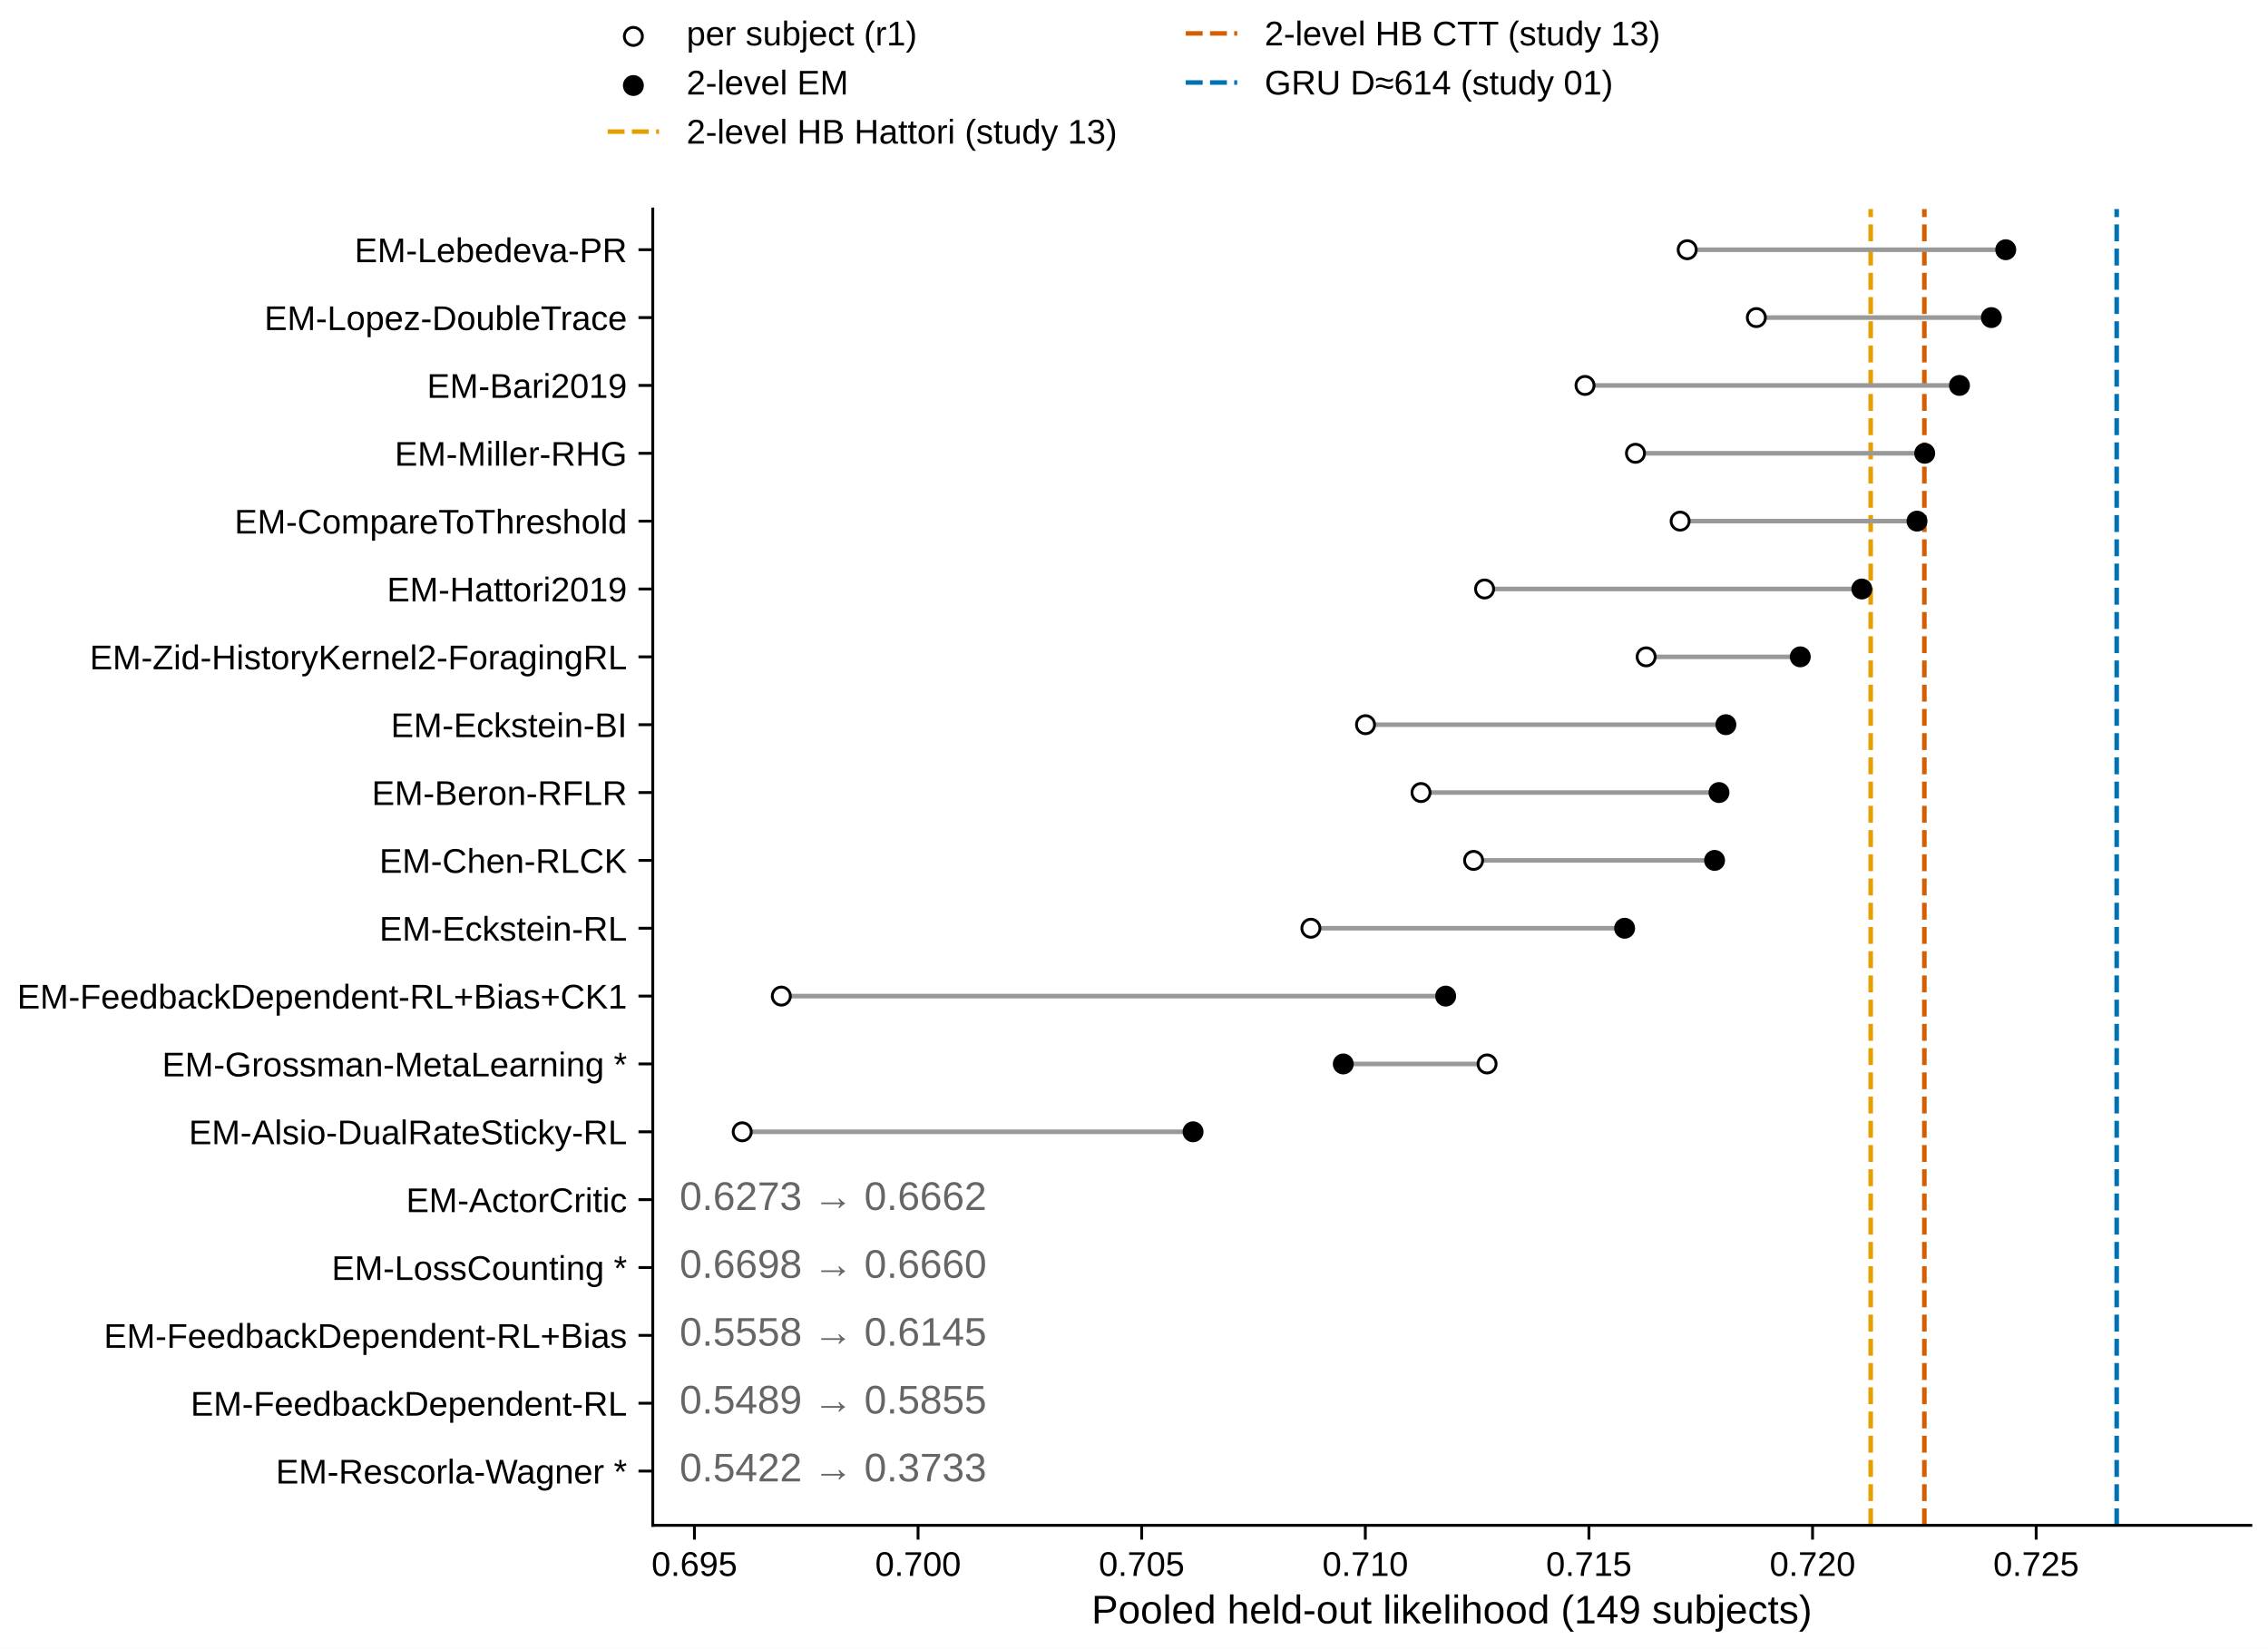
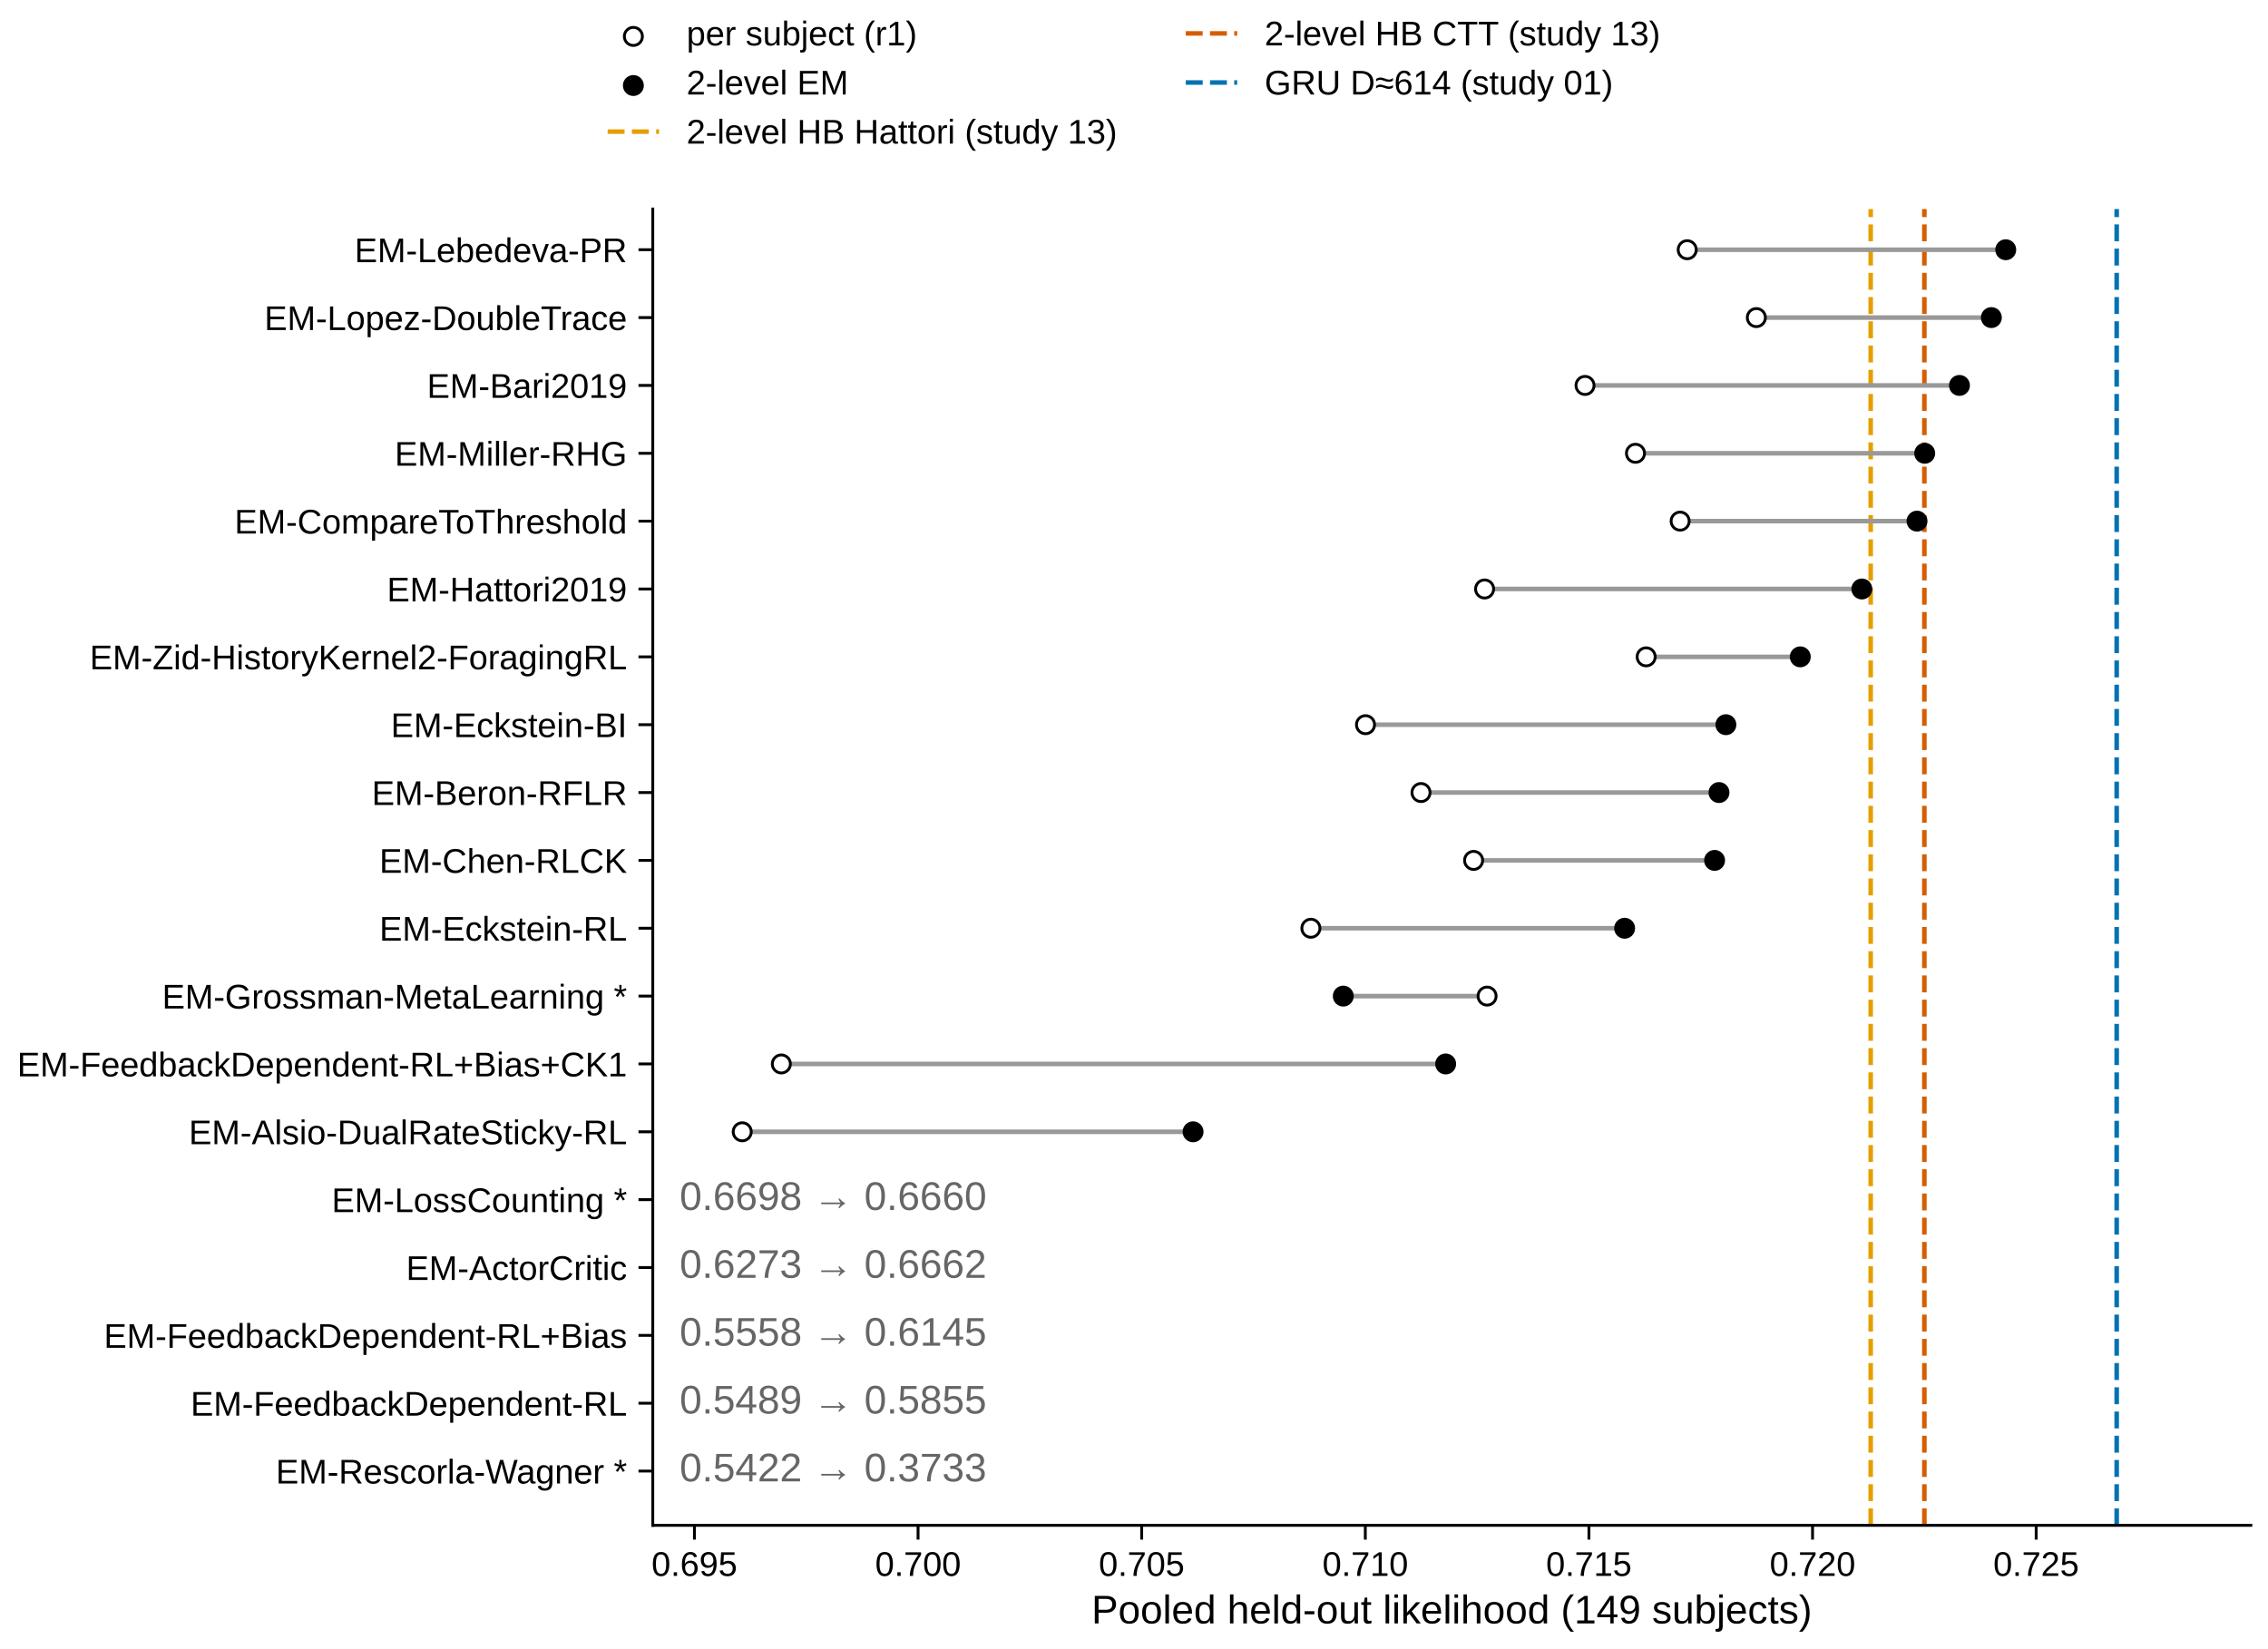
<svg xmlns="http://www.w3.org/2000/svg" xmlns:xlink="http://www.w3.org/1999/xlink" width="396.85pt" height="288.567pt" viewBox="0 0 396.85 288.567" version="1.1">
  <defs>
    <style type="text/css">*{stroke-linejoin: round; stroke-linecap: butt}</style>
  </defs>
  <g id="figure_1">
    <g id="patch_1">
      <path d="M 0 288.567  L 396.85 288.567  L 396.85 0  L 0 0  z " style="fill: #ffffff" />
    </g>
    <g id="axes_1">
      <g id="patch_2">
        <path d="M 114.221 266.948  L 393.85 266.948  L 393.85 36.58  L 114.221 36.58  z " style="fill: #ffffff" />
      </g>
      <g id="line2d_1">
        <path d="M 327.331 266.948  L 327.331 36.58  " clip-path="url(#pce76ef8f89)" style="fill: none; stroke-dasharray: 2.96,1.28; stroke-dashoffset: 0; stroke: #e69f00; stroke-width: 0.8" />
      </g>
      <g id="line2d_2">
        <path d="M 336.722 266.948  L 336.722 36.58  " clip-path="url(#pce76ef8f89)" style="fill: none; stroke-dasharray: 2.96,1.28; stroke-dashoffset: 0; stroke: #d55e00; stroke-width: 0.8" />
      </g>
      <g id="line2d_3">
        <path d="M 370.373 266.948  L 370.373 36.58  " clip-path="url(#pce76ef8f89)" style="fill: none; stroke-dasharray: 2.96,1.28; stroke-dashoffset: 0; stroke: #0072b2; stroke-width: 0.8" />
      </g>
      <g id="line2d_4">
        <path d="M 129.873 198.075  L 208.762 198.075  " clip-path="url(#pce76ef8f89)" style="fill: none; stroke: #999999; stroke-width: 0.8; stroke-linecap: square" />
      </g>
      <g id="line2d_5">
-         <path d="M 260.207 186.201  L 235.044 186.201  " clip-path="url(#pce76ef8f89)" style="fill: none; stroke: #999999; stroke-width: 0.8; stroke-linecap: square" />
+         <path d="M 136.716 186.201  L 252.96 186.201  " clip-path="url(#pce76ef8f89)" style="fill: none; stroke: #999999; stroke-width: 0.8; stroke-linecap: square" />
      </g>
      <g id="line2d_6">
-         <path d="M 136.716 174.326  L 252.96 174.326  " clip-path="url(#pce76ef8f89)" style="fill: none; stroke: #999999; stroke-width: 0.8; stroke-linecap: square" />
+         <path d="M 260.207 174.326  L 235.044 174.326  " clip-path="url(#pce76ef8f89)" style="fill: none; stroke: #999999; stroke-width: 0.8; stroke-linecap: square" />
      </g>
      <g id="line2d_7">
        <path d="M 229.377 162.451  L 284.273 162.451  " clip-path="url(#pce76ef8f89)" style="fill: none; stroke: #999999; stroke-width: 0.8; stroke-linecap: square" />
      </g>
      <g id="line2d_8">
        <path d="M 257.848 150.577  L 300.015 150.577  " clip-path="url(#pce76ef8f89)" style="fill: none; stroke: #999999; stroke-width: 0.8; stroke-linecap: square" />
      </g>
      <g id="line2d_9">
        <path d="M 248.646 138.702  L 300.786 138.702  " clip-path="url(#pce76ef8f89)" style="fill: none; stroke: #999999; stroke-width: 0.8; stroke-linecap: square" />
      </g>
      <g id="line2d_10">
        <path d="M 238.934 126.827  L 301.992 126.827  " clip-path="url(#pce76ef8f89)" style="fill: none; stroke: #999999; stroke-width: 0.8; stroke-linecap: square" />
      </g>
      <g id="line2d_11">
        <path d="M 288.042 114.953  L 315.01 114.953  " clip-path="url(#pce76ef8f89)" style="fill: none; stroke: #999999; stroke-width: 0.8; stroke-linecap: square" />
      </g>
      <g id="line2d_12">
        <path d="M 259.771 103.078  L 325.783 103.078  " clip-path="url(#pce76ef8f89)" style="fill: none; stroke: #999999; stroke-width: 0.8; stroke-linecap: square" />
      </g>
      <g id="line2d_13">
        <path d="M 293.989 91.203  L 335.435 91.203  " clip-path="url(#pce76ef8f89)" style="fill: none; stroke: #999999; stroke-width: 0.8; stroke-linecap: square" />
      </g>
      <g id="line2d_14">
        <path d="M 286.172 79.329  L 336.783 79.329  " clip-path="url(#pce76ef8f89)" style="fill: none; stroke: #999999; stroke-width: 0.8; stroke-linecap: square" />
      </g>
      <g id="line2d_15">
        <path d="M 277.344 67.454  L 342.862 67.454  " clip-path="url(#pce76ef8f89)" style="fill: none; stroke: #999999; stroke-width: 0.8; stroke-linecap: square" />
      </g>
      <g id="line2d_16">
        <path d="M 307.321 55.58  L 348.446 55.58  " clip-path="url(#pce76ef8f89)" style="fill: none; stroke: #999999; stroke-width: 0.8; stroke-linecap: square" />
      </g>
      <g id="line2d_17">
        <path d="M 295.224 43.705  L 350.962 43.705  " clip-path="url(#pce76ef8f89)" style="fill: none; stroke: #999999; stroke-width: 0.8; stroke-linecap: square" />
      </g>
      <g id="matplotlib.axis_1">
        <g id="xtick_1">
          <g id="line2d_18">
            <defs>
              <path id="md31456fca1" d="M 0 0  L 0 2.5  " style="stroke: #000000; stroke-width: 0.5" />
            </defs>
            <g>
              <use xlink:href="#md31456fca1" x="121.511" y="266.948" style="stroke: #000000; stroke-width: 0.5" />
            </g>
          </g>
          <g id="text_1">
            <text style="font-size: 6px; font-family: 'Arial', 'Liberation Sans', 'Helvetica', sans-serif; text-anchor: middle" x="121.511" y="275.796" transform="rotate(-0 121.511 275.7964)">0.695</text>
          </g>
        </g>
        <g id="xtick_2">
          <g id="line2d_19">
            <g>
              <use xlink:href="#md31456fca1" x="160.64" y="266.948" style="stroke: #000000; stroke-width: 0.5" />
            </g>
          </g>
          <g id="text_2">
            <text style="font-size: 6px; font-family: 'Arial', 'Liberation Sans', 'Helvetica', sans-serif; text-anchor: middle" x="160.64" y="275.796" transform="rotate(-0 160.6402 275.7964)">0.700</text>
          </g>
        </g>
        <g id="xtick_3">
          <g id="line2d_20">
            <g>
              <use xlink:href="#md31456fca1" x="199.769" y="266.948" style="stroke: #000000; stroke-width: 0.5" />
            </g>
          </g>
          <g id="text_3">
            <text style="font-size: 6px; font-family: 'Arial', 'Liberation Sans', 'Helvetica', sans-serif; text-anchor: middle" x="199.769" y="275.796" transform="rotate(-0 199.7694 275.7964)">0.705</text>
          </g>
        </g>
        <g id="xtick_4">
          <g id="line2d_21">
            <g>
              <use xlink:href="#md31456fca1" x="238.899" y="266.948" style="stroke: #000000; stroke-width: 0.5" />
            </g>
          </g>
          <g id="text_4">
            <text style="font-size: 6px; font-family: 'Arial', 'Liberation Sans', 'Helvetica', sans-serif; text-anchor: middle" x="238.899" y="275.796" transform="rotate(-0 238.8986 275.7964)">0.710</text>
          </g>
        </g>
        <g id="xtick_5">
          <g id="line2d_22">
            <g>
              <use xlink:href="#md31456fca1" x="278.028" y="266.948" style="stroke: #000000; stroke-width: 0.5" />
            </g>
          </g>
          <g id="text_5">
            <text style="font-size: 6px; font-family: 'Arial', 'Liberation Sans', 'Helvetica', sans-serif; text-anchor: middle" x="278.028" y="275.796" transform="rotate(-0 278.0278 275.7964)">0.715</text>
          </g>
        </g>
        <g id="xtick_6">
          <g id="line2d_23">
            <g>
              <use xlink:href="#md31456fca1" x="317.157" y="266.948" style="stroke: #000000; stroke-width: 0.5" />
            </g>
          </g>
          <g id="text_6">
            <text style="font-size: 6px; font-family: 'Arial', 'Liberation Sans', 'Helvetica', sans-serif; text-anchor: middle" x="317.157" y="275.796" transform="rotate(-0 317.1569 275.7964)">0.720</text>
          </g>
        </g>
        <g id="xtick_7">
          <g id="line2d_24">
            <g>
              <use xlink:href="#md31456fca1" x="356.286" y="266.948" style="stroke: #000000; stroke-width: 0.5" />
            </g>
          </g>
          <g id="text_7">
            <text style="font-size: 6px; font-family: 'Arial', 'Liberation Sans', 'Helvetica', sans-serif; text-anchor: middle" x="356.286" y="275.796" transform="rotate(-0 356.2861 275.7964)">0.725</text>
          </g>
        </g>
        <g id="text_8">
          <text style="font-size: 7px; font-family: 'Arial', 'Liberation Sans', 'Helvetica', sans-serif; text-anchor: middle" x="254.036" y="284.114" transform="rotate(-0 254.0358 284.1142)">Pooled held-out likelihood (149 subjects)</text>
        </g>
      </g>
      <g id="matplotlib.axis_2">
        <g id="ytick_1">
          <g id="line2d_25">
            <defs>
              <path id="md49a575f19" d="M 0 0  L -2.5 0  " style="stroke: #000000; stroke-width: 0.5" />
            </defs>
            <g>
              <use xlink:href="#md49a575f19" x="114.221" y="257.449" style="stroke: #000000; stroke-width: 0.5" />
            </g>
          </g>
          <g id="text_9">
            <text style="font-size: 6px; font-family: 'Arial', 'Liberation Sans', 'Helvetica', sans-serif; text-anchor: end" x="109.721" y="259.623" transform="rotate(-0 109.7215 259.6226)">EM-Rescorla-Wagner *</text>
          </g>
        </g>
        <g id="ytick_2">
          <g id="line2d_26">
            <g>
              <use xlink:href="#md49a575f19" x="114.221" y="245.574" style="stroke: #000000; stroke-width: 0.5" />
            </g>
          </g>
          <g id="text_10">
            <text style="font-size: 6px; font-family: 'Arial', 'Liberation Sans', 'Helvetica', sans-serif; text-anchor: end" x="109.721" y="247.748" transform="rotate(-0 109.7215 247.7479)">EM-FeedbackDependent-RL</text>
          </g>
        </g>
        <g id="ytick_3">
          <g id="line2d_27">
            <g>
              <use xlink:href="#md49a575f19" x="114.221" y="233.699" style="stroke: #000000; stroke-width: 0.5" />
            </g>
          </g>
          <g id="text_11">
            <text style="font-size: 6px; font-family: 'Arial', 'Liberation Sans', 'Helvetica', sans-serif; text-anchor: end" x="109.721" y="235.873" transform="rotate(-0 109.7215 235.8733)">EM-FeedbackDependent-RL+Bias</text>
          </g>
        </g>
        <g id="ytick_4">
          <g id="line2d_28">
            <g>
              <use xlink:href="#md49a575f19" x="114.221" y="221.825" style="stroke: #000000; stroke-width: 0.5" />
            </g>
          </g>
          <g id="text_12">
-             <text style="font-size: 6px; font-family: 'Arial', 'Liberation Sans', 'Helvetica', sans-serif; text-anchor: end" x="109.721" y="223.999" transform="rotate(-0 109.7215 223.9987)">EM-LossCounting *</text>
+             <text style="font-size: 6px; font-family: 'Arial', 'Liberation Sans', 'Helvetica', sans-serif; text-anchor: end" x="109.721" y="223.999" transform="rotate(-0 109.7215 223.9987)">EM-ActorCritic</text>
          </g>
        </g>
        <g id="ytick_5">
          <g id="line2d_29">
            <g>
              <use xlink:href="#md49a575f19" x="114.221" y="209.95" style="stroke: #000000; stroke-width: 0.5" />
            </g>
          </g>
          <g id="text_13">
-             <text style="font-size: 6px; font-family: 'Arial', 'Liberation Sans', 'Helvetica', sans-serif; text-anchor: end" x="109.721" y="212.124" transform="rotate(-0 109.7215 212.124)">EM-ActorCritic</text>
+             <text style="font-size: 6px; font-family: 'Arial', 'Liberation Sans', 'Helvetica', sans-serif; text-anchor: end" x="109.721" y="212.124" transform="rotate(-0 109.7215 212.124)">EM-LossCounting *</text>
          </g>
        </g>
        <g id="ytick_6">
          <g id="line2d_30">
            <g>
              <use xlink:href="#md49a575f19" x="114.221" y="198.075" style="stroke: #000000; stroke-width: 0.5" />
            </g>
          </g>
          <g id="text_14">
            <text style="font-size: 6px; font-family: 'Arial', 'Liberation Sans', 'Helvetica', sans-serif; text-anchor: end" x="109.721" y="200.249" transform="rotate(-0 109.7215 200.2494)">EM-Alsio-DualRateSticky-RL</text>
          </g>
        </g>
        <g id="ytick_7">
          <g id="line2d_31">
            <g>
              <use xlink:href="#md49a575f19" x="114.221" y="186.201" style="stroke: #000000; stroke-width: 0.5" />
            </g>
          </g>
          <g id="text_15">
-             <text style="font-size: 6px; font-family: 'Arial', 'Liberation Sans', 'Helvetica', sans-serif; text-anchor: end" x="109.721" y="188.375" transform="rotate(-0 109.7215 188.3747)">EM-Grossman-MetaLearning *</text>
+             <text style="font-size: 6px; font-family: 'Arial', 'Liberation Sans', 'Helvetica', sans-serif; text-anchor: end" x="109.721" y="188.375" transform="rotate(-0 109.7215 188.3747)">EM-FeedbackDependent-RL+Bias+CK1</text>
          </g>
        </g>
        <g id="ytick_8">
          <g id="line2d_32">
            <g>
              <use xlink:href="#md49a575f19" x="114.221" y="174.326" style="stroke: #000000; stroke-width: 0.5" />
            </g>
          </g>
          <g id="text_16">
-             <text style="font-size: 6px; font-family: 'Arial', 'Liberation Sans', 'Helvetica', sans-serif; text-anchor: end" x="109.721" y="176.5" transform="rotate(-0 109.7215 176.5001)">EM-FeedbackDependent-RL+Bias+CK1</text>
+             <text style="font-size: 6px; font-family: 'Arial', 'Liberation Sans', 'Helvetica', sans-serif; text-anchor: end" x="109.721" y="176.5" transform="rotate(-0 109.7215 176.5001)">EM-Grossman-MetaLearning *</text>
          </g>
        </g>
        <g id="ytick_9">
          <g id="line2d_33">
            <g>
              <use xlink:href="#md49a575f19" x="114.221" y="162.451" style="stroke: #000000; stroke-width: 0.5" />
            </g>
          </g>
          <g id="text_17">
            <text style="font-size: 6px; font-family: 'Arial', 'Liberation Sans', 'Helvetica', sans-serif; text-anchor: end" x="109.721" y="164.625" transform="rotate(-0 109.7215 164.6254)">EM-Eckstein-RL</text>
          </g>
        </g>
        <g id="ytick_10">
          <g id="line2d_34">
            <g>
              <use xlink:href="#md49a575f19" x="114.221" y="150.577" style="stroke: #000000; stroke-width: 0.5" />
            </g>
          </g>
          <g id="text_18">
            <text style="font-size: 6px; font-family: 'Arial', 'Liberation Sans', 'Helvetica', sans-serif; text-anchor: end" x="109.721" y="152.751" transform="rotate(-0 109.7215 152.7508)">EM-Chen-RLCK</text>
          </g>
        </g>
        <g id="ytick_11">
          <g id="line2d_35">
            <g>
              <use xlink:href="#md49a575f19" x="114.221" y="138.702" style="stroke: #000000; stroke-width: 0.5" />
            </g>
          </g>
          <g id="text_19">
            <text style="font-size: 6px; font-family: 'Arial', 'Liberation Sans', 'Helvetica', sans-serif; text-anchor: end" x="109.721" y="140.876" transform="rotate(-0 109.7215 140.8761)">EM-Beron-RFLR</text>
          </g>
        </g>
        <g id="ytick_12">
          <g id="line2d_36">
            <g>
              <use xlink:href="#md49a575f19" x="114.221" y="126.827" style="stroke: #000000; stroke-width: 0.5" />
            </g>
          </g>
          <g id="text_20">
            <text style="font-size: 6px; font-family: 'Arial', 'Liberation Sans', 'Helvetica', sans-serif; text-anchor: end" x="109.721" y="129.001" transform="rotate(-0 109.7215 129.0015)">EM-Eckstein-BI</text>
          </g>
        </g>
        <g id="ytick_13">
          <g id="line2d_37">
            <g>
              <use xlink:href="#md49a575f19" x="114.221" y="114.953" style="stroke: #000000; stroke-width: 0.5" />
            </g>
          </g>
          <g id="text_21">
            <text style="font-size: 6px; font-family: 'Arial', 'Liberation Sans', 'Helvetica', sans-serif; text-anchor: end" x="109.721" y="117.127" transform="rotate(-0 109.7215 117.1268)">EM-Zid-HistoryKernel2-ForagingRL</text>
          </g>
        </g>
        <g id="ytick_14">
          <g id="line2d_38">
            <g>
              <use xlink:href="#md49a575f19" x="114.221" y="103.078" style="stroke: #000000; stroke-width: 0.5" />
            </g>
          </g>
          <g id="text_22">
            <text style="font-size: 6px; font-family: 'Arial', 'Liberation Sans', 'Helvetica', sans-serif; text-anchor: end" x="109.721" y="105.252" transform="rotate(-0 109.7215 105.2522)">EM-Hattori2019</text>
          </g>
        </g>
        <g id="ytick_15">
          <g id="line2d_39">
            <g>
              <use xlink:href="#md49a575f19" x="114.221" y="91.203" style="stroke: #000000; stroke-width: 0.5" />
            </g>
          </g>
          <g id="text_23">
            <text style="font-size: 6px; font-family: 'Arial', 'Liberation Sans', 'Helvetica', sans-serif; text-anchor: end" x="109.721" y="93.378" transform="rotate(-0 109.7215 93.37753)">EM-CompareToThreshold</text>
          </g>
        </g>
        <g id="ytick_16">
          <g id="line2d_40">
            <g>
              <use xlink:href="#md49a575f19" x="114.221" y="79.329" style="stroke: #000000; stroke-width: 0.5" />
            </g>
          </g>
          <g id="text_24">
            <text style="font-size: 6px; font-family: 'Arial', 'Liberation Sans', 'Helvetica', sans-serif; text-anchor: end" x="109.721" y="81.503" transform="rotate(-0 109.7215 81.50289)">EM-Miller-RHG</text>
          </g>
        </g>
        <g id="ytick_17">
          <g id="line2d_41">
            <g>
              <use xlink:href="#md49a575f19" x="114.221" y="67.454" style="stroke: #000000; stroke-width: 0.5" />
            </g>
          </g>
          <g id="text_25">
            <text style="font-size: 6px; font-family: 'Arial', 'Liberation Sans', 'Helvetica', sans-serif; text-anchor: end" x="109.721" y="69.628" transform="rotate(-0 109.7215 69.62824)">EM-Bari2019</text>
          </g>
        </g>
        <g id="ytick_18">
          <g id="line2d_42">
            <g>
              <use xlink:href="#md49a575f19" x="114.221" y="55.58" style="stroke: #000000; stroke-width: 0.5" />
            </g>
          </g>
          <g id="text_26">
            <text style="font-size: 6px; font-family: 'Arial', 'Liberation Sans', 'Helvetica', sans-serif; text-anchor: end" x="109.721" y="57.754" transform="rotate(-0 109.7215 57.75359)">EM-Lopez-DoubleTrace</text>
          </g>
        </g>
        <g id="ytick_19">
          <g id="line2d_43">
            <g>
              <use xlink:href="#md49a575f19" x="114.221" y="43.705" style="stroke: #000000; stroke-width: 0.5" />
            </g>
          </g>
          <g id="text_27">
            <text style="font-size: 6px; font-family: 'Arial', 'Liberation Sans', 'Helvetica', sans-serif; text-anchor: end" x="109.721" y="45.879" transform="rotate(-0 109.7215 45.87895)">EM-Lebedeva-PR</text>
          </g>
        </g>
      </g>
      <g id="PathCollection_1">
        <defs>
          <path id="m941eb9098a" d="M 0 1.581  C 0.419 1.581 0.822 1.415 1.118 1.118  C 1.415 0.822 1.581 0.419 1.581 0  C 1.581 -0.419 1.415 -0.822 1.118 -1.118  C 0.822 -1.415 0.419 -1.581 0 -1.581  C -0.419 -1.581 -0.822 -1.415 -1.118 -1.118  C -1.415 -0.822 -1.581 -0.419 -1.581 0  C -1.581 0.419 -1.415 0.822 -1.118 1.118  C -0.822 1.415 -0.419 1.581 0 1.581  z " style="stroke: #000000; stroke-width: 0.5" />
        </defs>
        <g clip-path="url(#pce76ef8f89)">
          <use xlink:href="#m941eb9098a" x="129.873" y="198.075" style="fill: #ffffff; stroke: #000000; stroke-width: 0.5" />
        </g>
      </g>
      <g id="PathCollection_2">
        <g clip-path="url(#pce76ef8f89)">
-           <use xlink:href="#m941eb9098a" x="260.207" y="186.201" style="fill: #ffffff; stroke: #000000; stroke-width: 0.5" />
+           <use xlink:href="#m941eb9098a" x="136.716" y="186.201" style="fill: #ffffff; stroke: #000000; stroke-width: 0.5" />
        </g>
      </g>
      <g id="PathCollection_3">
        <g clip-path="url(#pce76ef8f89)">
-           <use xlink:href="#m941eb9098a" x="136.716" y="174.326" style="fill: #ffffff; stroke: #000000; stroke-width: 0.5" />
+           <use xlink:href="#m941eb9098a" x="260.207" y="174.326" style="fill: #ffffff; stroke: #000000; stroke-width: 0.5" />
        </g>
      </g>
      <g id="PathCollection_4">
        <g clip-path="url(#pce76ef8f89)">
          <use xlink:href="#m941eb9098a" x="229.377" y="162.451" style="fill: #ffffff; stroke: #000000; stroke-width: 0.5" />
        </g>
      </g>
      <g id="PathCollection_5">
        <g clip-path="url(#pce76ef8f89)">
          <use xlink:href="#m941eb9098a" x="257.848" y="150.577" style="fill: #ffffff; stroke: #000000; stroke-width: 0.5" />
        </g>
      </g>
      <g id="PathCollection_6">
        <g clip-path="url(#pce76ef8f89)">
          <use xlink:href="#m941eb9098a" x="248.646" y="138.702" style="fill: #ffffff; stroke: #000000; stroke-width: 0.5" />
        </g>
      </g>
      <g id="PathCollection_7">
        <g clip-path="url(#pce76ef8f89)">
          <use xlink:href="#m941eb9098a" x="238.934" y="126.827" style="fill: #ffffff; stroke: #000000; stroke-width: 0.5" />
        </g>
      </g>
      <g id="PathCollection_8">
        <g clip-path="url(#pce76ef8f89)">
          <use xlink:href="#m941eb9098a" x="288.042" y="114.953" style="fill: #ffffff; stroke: #000000; stroke-width: 0.5" />
        </g>
      </g>
      <g id="PathCollection_9">
        <g clip-path="url(#pce76ef8f89)">
          <use xlink:href="#m941eb9098a" x="259.771" y="103.078" style="fill: #ffffff; stroke: #000000; stroke-width: 0.5" />
        </g>
      </g>
      <g id="PathCollection_10">
        <g clip-path="url(#pce76ef8f89)">
          <use xlink:href="#m941eb9098a" x="293.989" y="91.203" style="fill: #ffffff; stroke: #000000; stroke-width: 0.5" />
        </g>
      </g>
      <g id="PathCollection_11">
        <g clip-path="url(#pce76ef8f89)">
          <use xlink:href="#m941eb9098a" x="286.172" y="79.329" style="fill: #ffffff; stroke: #000000; stroke-width: 0.5" />
        </g>
      </g>
      <g id="PathCollection_12">
        <g clip-path="url(#pce76ef8f89)">
          <use xlink:href="#m941eb9098a" x="277.344" y="67.454" style="fill: #ffffff; stroke: #000000; stroke-width: 0.5" />
        </g>
      </g>
      <g id="PathCollection_13">
        <g clip-path="url(#pce76ef8f89)">
          <use xlink:href="#m941eb9098a" x="307.321" y="55.58" style="fill: #ffffff; stroke: #000000; stroke-width: 0.5" />
        </g>
      </g>
      <g id="PathCollection_14">
        <g clip-path="url(#pce76ef8f89)">
          <use xlink:href="#m941eb9098a" x="295.224" y="43.705" style="fill: #ffffff; stroke: #000000; stroke-width: 0.5" />
        </g>
      </g>
      <g id="patch_3">
        <path d="M 114.221 266.948  L 114.221 36.58  " style="fill: none; stroke: #000000; stroke-width: 0.5; stroke-linejoin: miter; stroke-linecap: square" />
      </g>
      <g id="patch_4">
        <path d="M 114.221 266.948  L 393.85 266.948  " style="fill: none; stroke: #000000; stroke-width: 0.5; stroke-linejoin: miter; stroke-linecap: square" />
      </g>
      <g id="text_28">
        <text style="font-size: 7px; font-family: 'Arial', 'Liberation Sans', 'Helvetica', sans-serif; text-anchor: start; fill: #666666" x="118.917" y="259.259" transform="rotate(-0 118.917 259.2587)">0.5422 → 0.3733</text>
      </g>
      <g id="text_29">
        <text style="font-size: 7px; font-family: 'Arial', 'Liberation Sans', 'Helvetica', sans-serif; text-anchor: start; fill: #666666" x="118.917" y="247.384" transform="rotate(-0 118.917 247.384)">0.5489 → 0.5855</text>
      </g>
      <g id="text_30">
        <text style="font-size: 7px; font-family: 'Arial', 'Liberation Sans', 'Helvetica', sans-serif; text-anchor: start; fill: #666666" x="118.917" y="235.509" transform="rotate(-0 118.917 235.5094)">0.5558 → 0.6145</text>
      </g>
      <g id="text_31">
-         <text style="font-size: 7px; font-family: 'Arial', 'Liberation Sans', 'Helvetica', sans-serif; text-anchor: start; fill: #666666" x="118.917" y="223.635" transform="rotate(-0 118.917 223.6347)">0.6698 → 0.6660</text>
+         <text style="font-size: 7px; font-family: 'Arial', 'Liberation Sans', 'Helvetica', sans-serif; text-anchor: start; fill: #666666" x="118.917" y="223.635" transform="rotate(-0 118.917 223.6347)">0.6273 → 0.6662</text>
      </g>
      <g id="text_32">
-         <text style="font-size: 7px; font-family: 'Arial', 'Liberation Sans', 'Helvetica', sans-serif; text-anchor: start; fill: #666666" x="118.917" y="211.76" transform="rotate(-0 118.917 211.7601)">0.6273 → 0.6662</text>
+         <text style="font-size: 7px; font-family: 'Arial', 'Liberation Sans', 'Helvetica', sans-serif; text-anchor: start; fill: #666666" x="118.917" y="211.76" transform="rotate(-0 118.917 211.7601)">0.6698 → 0.6660</text>
      </g>
      <g id="PathCollection_15">
        <defs>
          <path id="md46f2b0b05" d="M 0 1.581  C 0.419 1.581 0.822 1.415 1.118 1.118  C 1.415 0.822 1.581 0.419 1.581 0  C 1.581 -0.419 1.415 -0.822 1.118 -1.118  C 0.822 -1.415 0.419 -1.581 0 -1.581  C -0.419 -1.581 -0.822 -1.415 -1.118 -1.118  C -1.415 -0.822 -1.581 -0.419 -1.581 0  C -1.581 0.419 -1.415 0.822 -1.118 1.118  C -0.822 1.415 -0.419 1.581 0 1.581  z " style="stroke: #000000; stroke-width: 0.5" />
        </defs>
        <g clip-path="url(#pce76ef8f89)">
          <use xlink:href="#md46f2b0b05" x="208.762" y="198.075" style="stroke: #000000; stroke-width: 0.5" />
        </g>
      </g>
      <g id="PathCollection_16">
        <g clip-path="url(#pce76ef8f89)">
-           <use xlink:href="#md46f2b0b05" x="235.044" y="186.201" style="stroke: #000000; stroke-width: 0.5" />
+           <use xlink:href="#md46f2b0b05" x="252.96" y="186.201" style="stroke: #000000; stroke-width: 0.5" />
        </g>
      </g>
      <g id="PathCollection_17">
        <g clip-path="url(#pce76ef8f89)">
-           <use xlink:href="#md46f2b0b05" x="252.96" y="174.326" style="stroke: #000000; stroke-width: 0.5" />
+           <use xlink:href="#md46f2b0b05" x="235.044" y="174.326" style="stroke: #000000; stroke-width: 0.5" />
        </g>
      </g>
      <g id="PathCollection_18">
        <g clip-path="url(#pce76ef8f89)">
          <use xlink:href="#md46f2b0b05" x="284.273" y="162.451" style="stroke: #000000; stroke-width: 0.5" />
        </g>
      </g>
      <g id="PathCollection_19">
        <g clip-path="url(#pce76ef8f89)">
          <use xlink:href="#md46f2b0b05" x="300.015" y="150.577" style="stroke: #000000; stroke-width: 0.5" />
        </g>
      </g>
      <g id="PathCollection_20">
        <g clip-path="url(#pce76ef8f89)">
          <use xlink:href="#md46f2b0b05" x="300.786" y="138.702" style="stroke: #000000; stroke-width: 0.5" />
        </g>
      </g>
      <g id="PathCollection_21">
        <g clip-path="url(#pce76ef8f89)">
          <use xlink:href="#md46f2b0b05" x="301.992" y="126.827" style="stroke: #000000; stroke-width: 0.5" />
        </g>
      </g>
      <g id="PathCollection_22">
        <g clip-path="url(#pce76ef8f89)">
          <use xlink:href="#md46f2b0b05" x="315.01" y="114.953" style="stroke: #000000; stroke-width: 0.5" />
        </g>
      </g>
      <g id="PathCollection_23">
        <g clip-path="url(#pce76ef8f89)">
          <use xlink:href="#md46f2b0b05" x="325.783" y="103.078" style="stroke: #000000; stroke-width: 0.5" />
        </g>
      </g>
      <g id="PathCollection_24">
        <g clip-path="url(#pce76ef8f89)">
          <use xlink:href="#md46f2b0b05" x="335.435" y="91.203" style="stroke: #000000; stroke-width: 0.5" />
        </g>
      </g>
      <g id="PathCollection_25">
        <g clip-path="url(#pce76ef8f89)">
          <use xlink:href="#md46f2b0b05" x="336.783" y="79.329" style="stroke: #000000; stroke-width: 0.5" />
        </g>
      </g>
      <g id="PathCollection_26">
        <g clip-path="url(#pce76ef8f89)">
          <use xlink:href="#md46f2b0b05" x="342.862" y="67.454" style="stroke: #000000; stroke-width: 0.5" />
        </g>
      </g>
      <g id="PathCollection_27">
        <g clip-path="url(#pce76ef8f89)">
          <use xlink:href="#md46f2b0b05" x="348.446" y="55.58" style="stroke: #000000; stroke-width: 0.5" />
        </g>
      </g>
      <g id="PathCollection_28">
        <g clip-path="url(#pce76ef8f89)">
          <use xlink:href="#md46f2b0b05" x="350.962" y="43.705" style="stroke: #000000; stroke-width: 0.5" />
        </g>
      </g>
    </g>
    <g id="legend_1">
      <g id="PathCollection_29">
        <g>
          <use xlink:href="#m941eb9098a" x="110.826" y="6.373" style="fill: #ffffff; stroke: #000000; stroke-width: 0.5" />
        </g>
      </g>
      <g id="text_33">
        <text style="font-size: 6px; font-family: 'Arial', 'Liberation Sans', 'Helvetica', sans-serif; text-anchor: start" x="120.126" y="7.948" transform="rotate(-0 120.1257 7.948125)">per subject (r1)</text>
      </g>
      <g id="PathCollection_30">
        <g>
          <use xlink:href="#md46f2b0b05" x="110.826" y="14.966" style="stroke: #000000; stroke-width: 0.5" />
        </g>
      </g>
      <g id="text_34">
        <text style="font-size: 6px; font-family: 'Arial', 'Liberation Sans', 'Helvetica', sans-serif; text-anchor: start" x="120.126" y="16.541" transform="rotate(-0 120.1257 16.54125)">2-level EM</text>
      </g>
      <g id="line2d_44">
        <path d="M 106.326 23.034  L 110.826 23.034  L 115.326 23.034  " style="fill: none; stroke-dasharray: 2.96,1.28; stroke-dashoffset: 0; stroke: #e69f00; stroke-width: 0.8" />
      </g>
      <g id="text_35">
        <text style="font-size: 6px; font-family: 'Arial', 'Liberation Sans', 'Helvetica', sans-serif; text-anchor: start" x="120.126" y="25.134" transform="rotate(-0 120.1257 25.13437)">2-level HB Hattori (study 13)</text>
      </g>
      <g id="line2d_45">
        <path d="M 207.482 5.848  L 211.982 5.848  L 216.482 5.848  " style="fill: none; stroke-dasharray: 2.96,1.28; stroke-dashoffset: 0; stroke: #d55e00; stroke-width: 0.8" />
      </g>
      <g id="text_36">
        <text style="font-size: 6px; font-family: 'Arial', 'Liberation Sans', 'Helvetica', sans-serif; text-anchor: start" x="221.282" y="7.948" transform="rotate(-0 221.2819 7.948125)">2-level HB CTT (study 13)</text>
      </g>
      <g id="line2d_46">
        <path d="M 207.482 14.441  L 211.982 14.441  L 216.482 14.441  " style="fill: none; stroke-dasharray: 2.96,1.28; stroke-dashoffset: 0; stroke: #0072b2; stroke-width: 0.8" />
      </g>
      <g id="text_37">
        <text style="font-size: 6px; font-family: 'Arial', 'Liberation Sans', 'Helvetica', sans-serif; text-anchor: start" x="221.282" y="16.541" transform="rotate(-0 221.2819 16.54125)">GRU D≈614 (study 01)</text>
      </g>
    </g>
  </g>
  <defs>
    <clipPath id="pce76ef8f89">
      <rect x="114.221" y="36.58" width="279.629" height="230.368" />
    </clipPath>
  </defs>
</svg>
